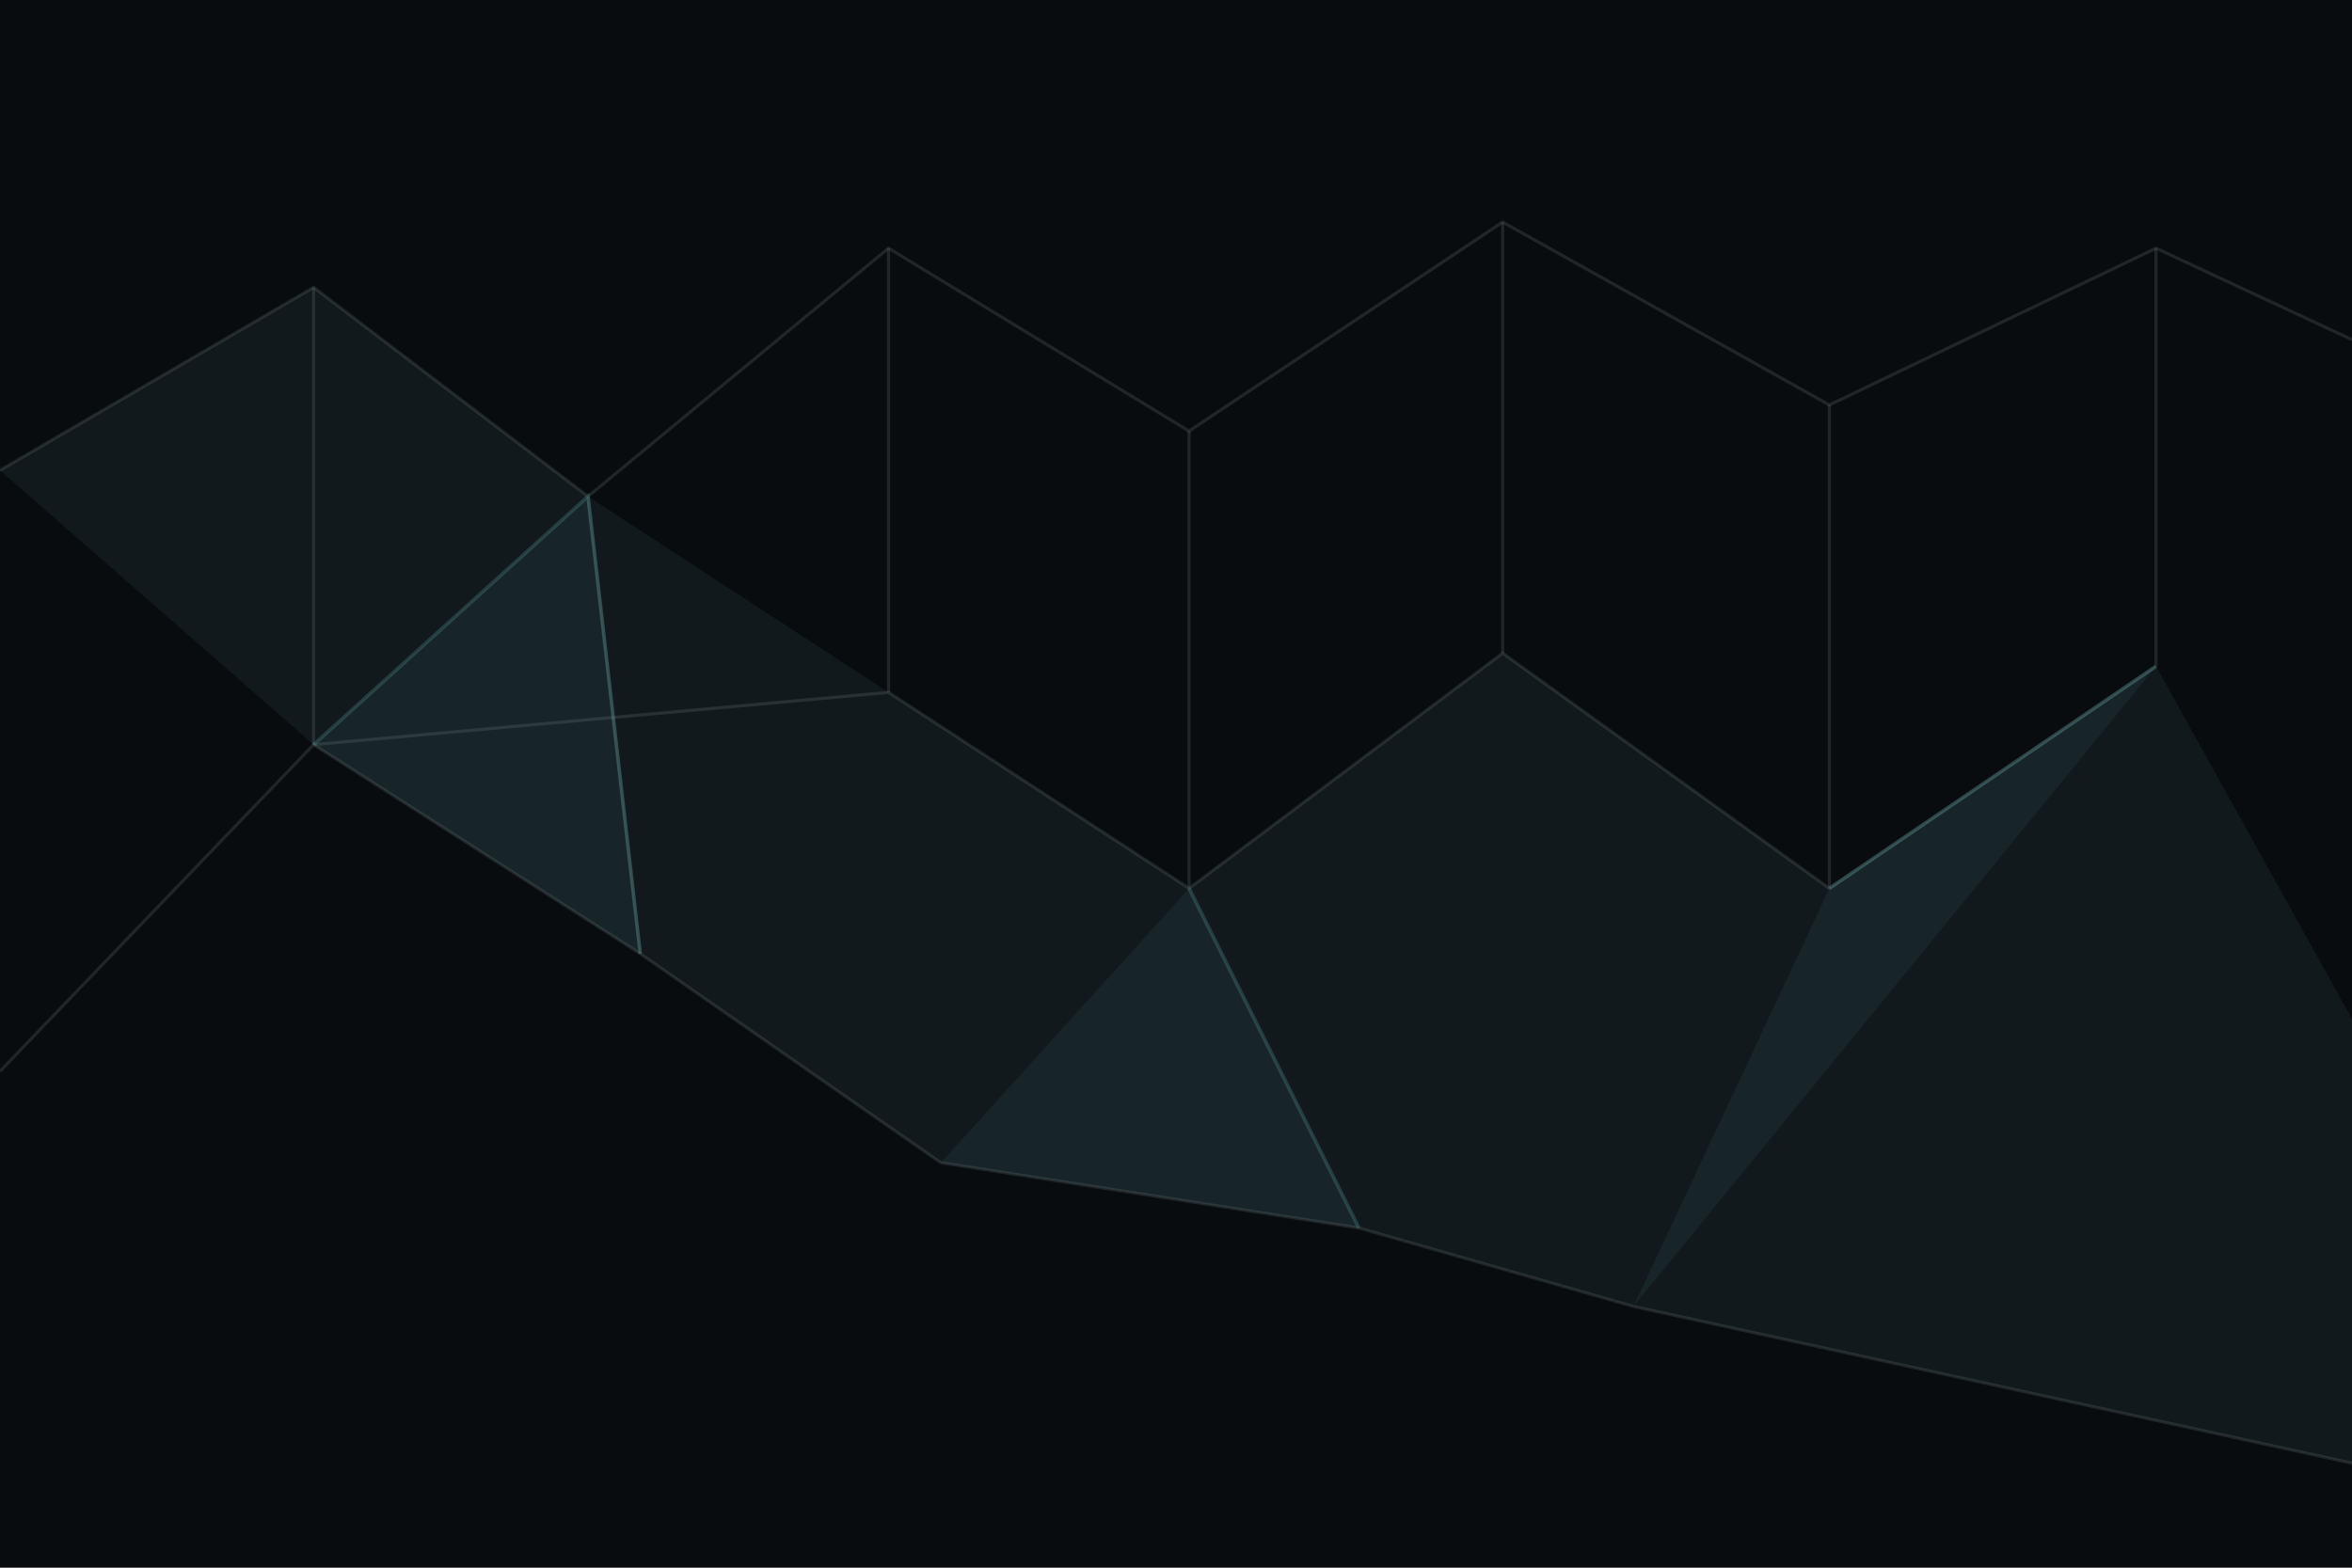
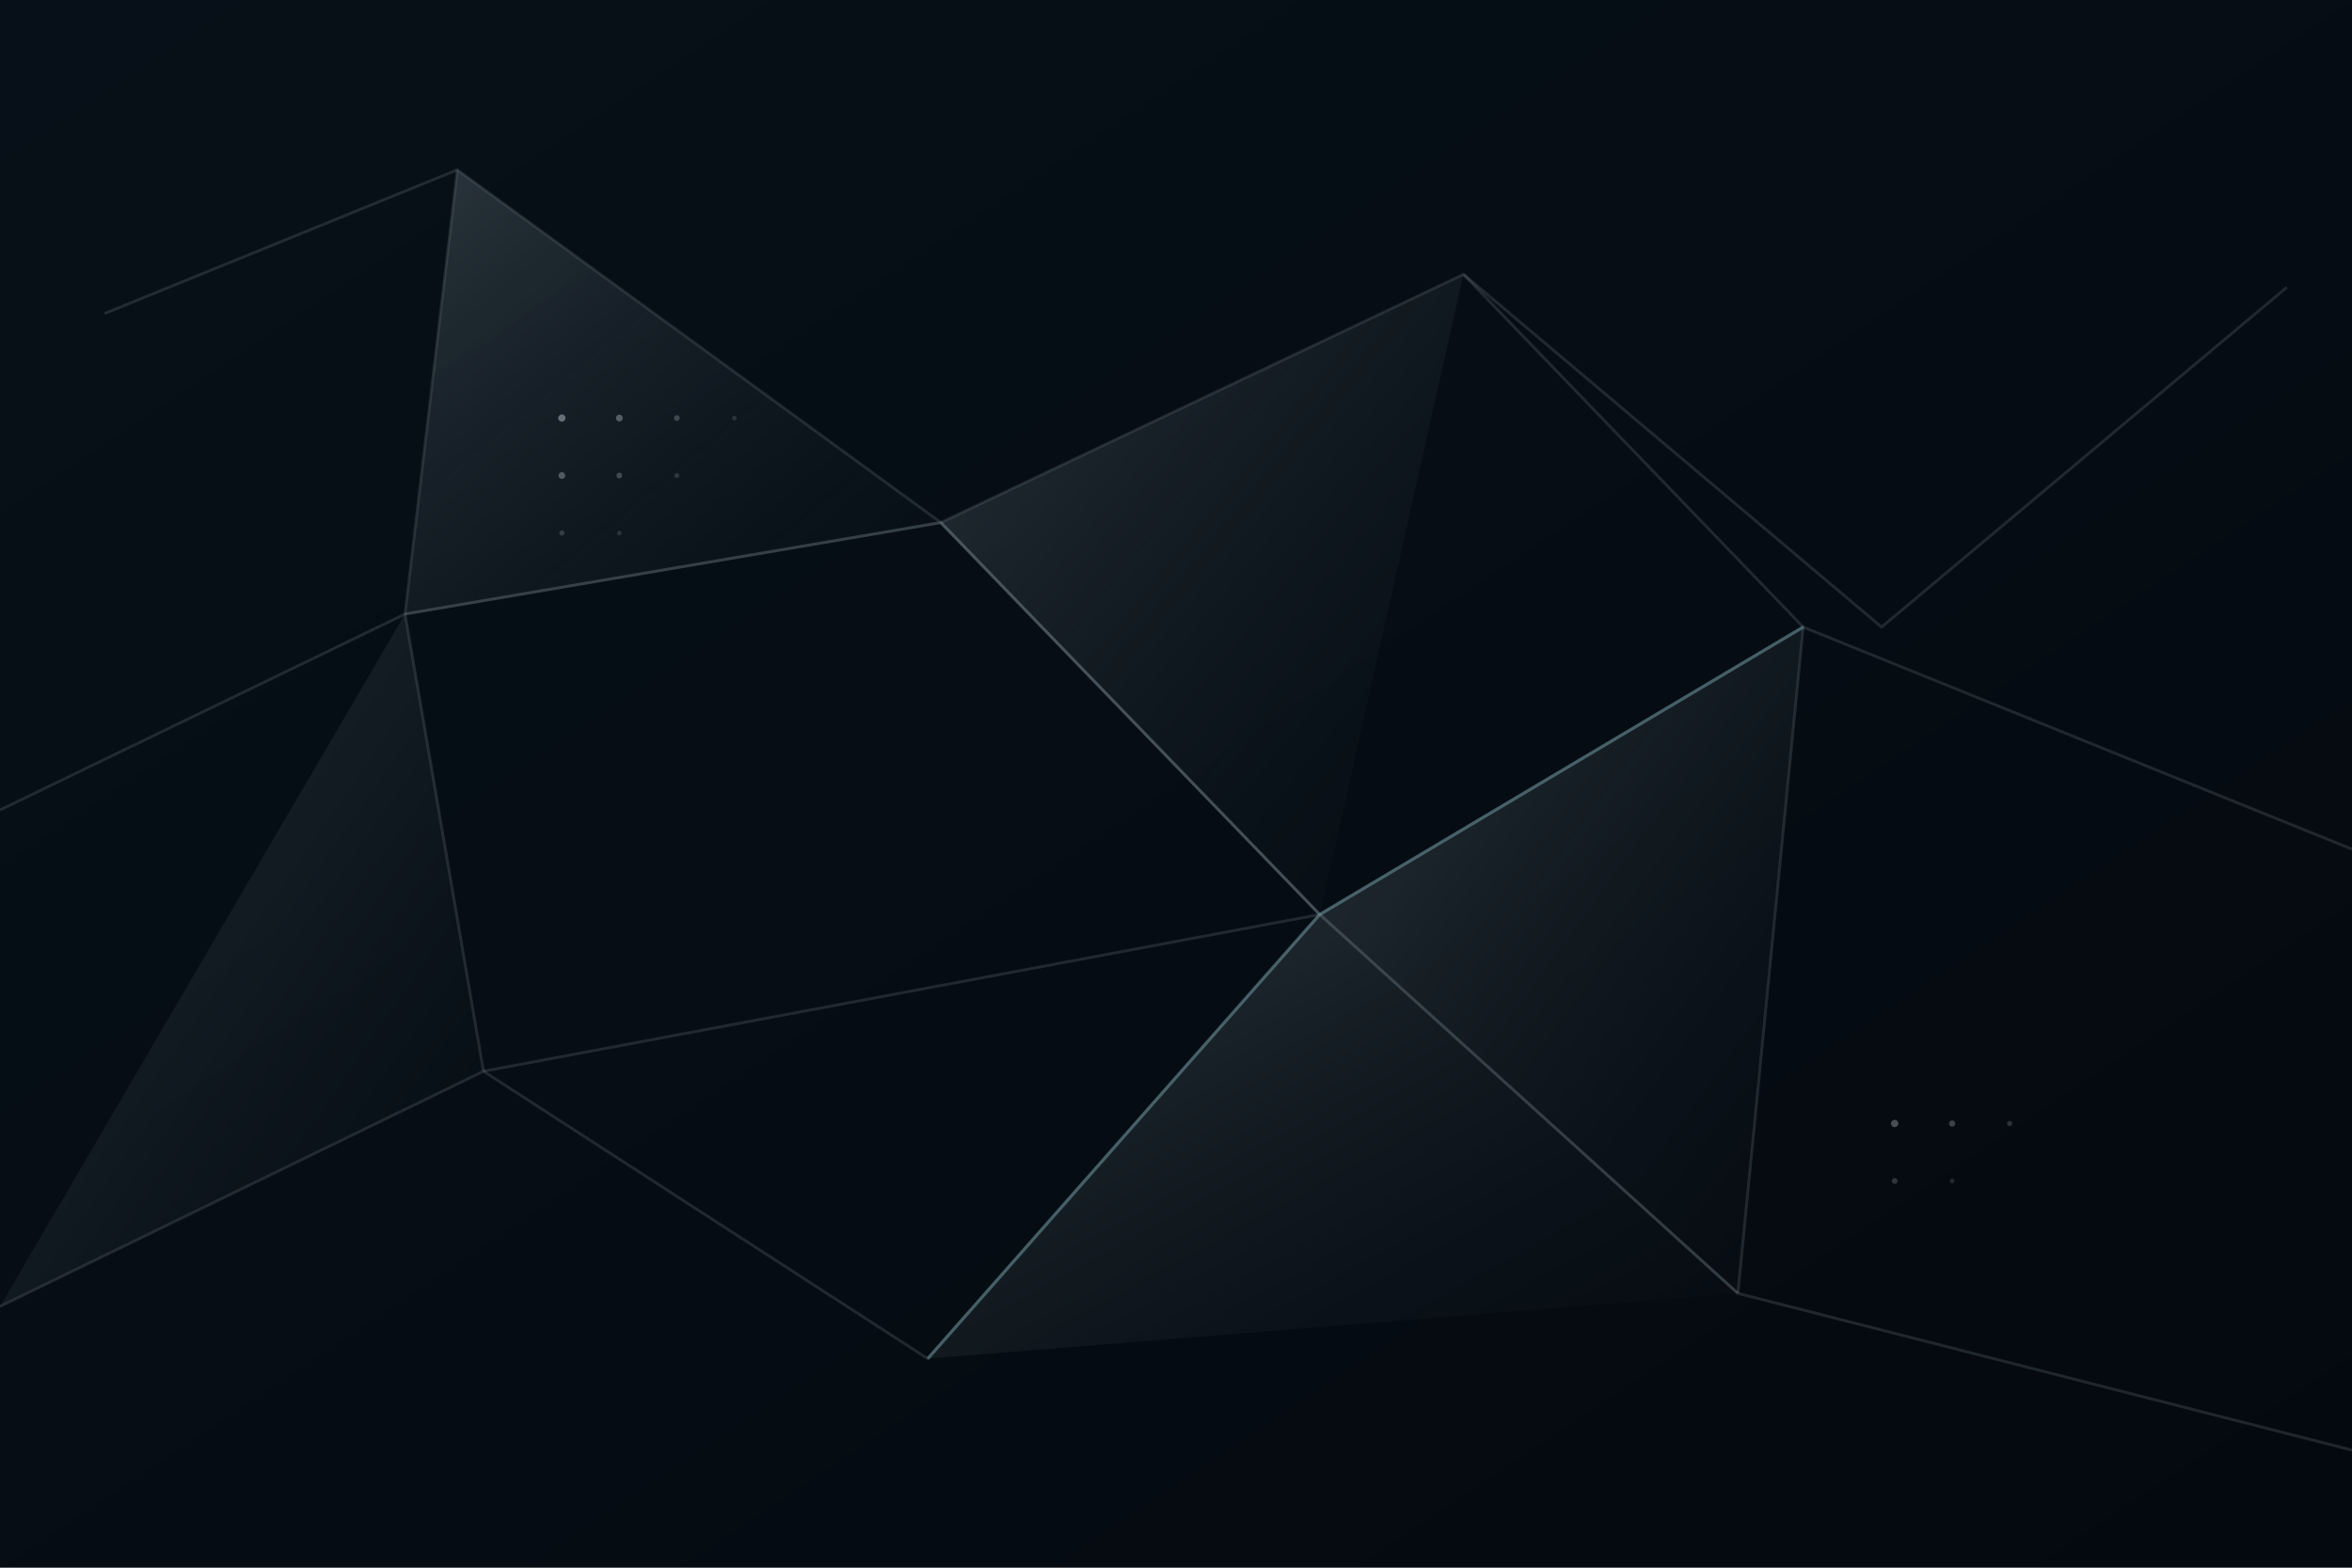
<svg xmlns="http://www.w3.org/2000/svg" viewBox="0 0 900 600">
-   <rect width="900" height="600" fill="#090c0e" />
-   <g fill="#151d20" fill-opacity=".78">
-     <path d="M0 180L120 110 225 190 120 285z" />
-     <path d="M120 285L225 190 340 265 245 365z" />
-     <path d="M245 365L340 265 455 340 360 445z" />
-     <path d="M360 445L455 340 575 250 520 470z" />
-     <path d="M520 470L575 250 700 340 625 500z" />
-     <path d="M625 500L700 340 825 255 900 390 900 560z" />
+   <defs>
+     <linearGradient id="bg" x1="0" y1="0" x2="1" y2="1">
+       <stop offset="0" stop-color="#071018" />
+       <stop offset="1" stop-color="#04090f" />
+     </linearGradient>
+     <linearGradient id="a" x1="0" y1="0" x2="1" y2="1">
+       <stop offset="0" stop-color="#65737b" stop-opacity=".38" />
+       <stop offset="1" stop-color="#182128" stop-opacity=".04" />
+     </linearGradient>
+     <linearGradient id="b" x1="0" y1="0" x2="1" y2="1">
+       <stop offset="0" stop-color="#75858d" stop-opacity=".30" />
+       <stop offset="1" stop-color="#162027" stop-opacity=".04" />
+     </linearGradient>
+   </defs>
+   <rect width="900" height="600" fill="url(#bg)" />
+   <g fill="none" stroke="#7c8a92" stroke-opacity=".23" stroke-width="1.1" stroke-linejoin="round">
+     <path d="M40 120L175 65L360 200L560 105L720 240L875 110" />
+     <path d="M0 310L155 235L360 200L505 350L690 240L900 325" />
+     <path d="M0 500L185 410L355 520L505 350L665 495L900 555" />
+     <path d="M175 65L155 235L185 410" />
+     <path d="M360 200L505 350L355 520" />
+     <path d="M560 105L690 240L665 495" />
+     <path d="M155 235L360 200L505 350L690 240" />
+     <path d="M185 410L505 350L665 495" />
  </g>
-   <g fill="#31585a" fill-opacity=".20">
-     <path d="M120 285L225 190 245 365z" />
-     <path d="M360 445L455 340 520 470z" />
-     <path d="M625 500L700 340 825 255z" />
+   <g>
+     <polygon points="175,65 360,200 155,235" fill="url(#a)" />
+     <polygon points="360,200 560,105 505,350" fill="url(#b)" />
+     <polygon points="155,235 185,410 0,500" fill="url(#b)" />
+     <polygon points="355,520 505,350 665,495" fill="url(#a)" />
+     <polygon points="505,350 690,240 665,495" fill="url(#a)" />
  </g>
-   <g fill="none" stroke="#889496" stroke-opacity=".19" stroke-width="1.2">
-     <path d="M0 180L120 110 225 190 340 95 455 165 575 85 700 155 825 95 900 130" />
-     <path d="M0 410L120 285 245 365 360 445 520 470 625 500 900 560" />
-     <path d="M120 110L120 285M225 190L245 365M340 95L340 265M455 165L455 340M575 85L575 250M700 155L700 340M825 95L825 255" />
-     <path d="M120 285L340 265 455 340 575 250 700 340 825 255" />
+   <g fill="none" stroke="#6fb1b8" stroke-opacity=".28" stroke-width="1.25">
+     <path d="M355 520L505 350" />
+     <path d="M505 350L690 240" />
  </g>
-   <g fill="none" stroke="#5c9fa1" stroke-opacity=".27" stroke-width="1.4">
-     <path d="M120 285L225 190L245 365" />
-     <path d="M455 340L520 470" />
-     <path d="M700 340L825 255" />
+   <g fill="#c4ced3">
+     <circle cx="215" cy="160" r="1.4" opacity=".46" />
+     <circle cx="237" cy="160" r="1.3" opacity=".37" />
+     <circle cx="259" cy="160" r="1.1" opacity=".26" />
+     <circle cx="281" cy="160" r=".9" opacity=".16" />
+     <circle cx="215" cy="182" r="1.3" opacity=".35" />
+     <circle cx="237" cy="182" r="1.1" opacity=".27" />
+     <circle cx="259" cy="182" r=".9" opacity=".18" />
+     <circle cx="215" cy="204" r="1" opacity=".2" />
+     <circle cx="237" cy="204" r=".9" opacity=".15" />
+     <circle cx="725" cy="430" r="1.4" opacity=".35" />
+     <circle cx="747" cy="430" r="1.2" opacity=".28" />
+     <circle cx="769" cy="430" r="1" opacity=".2" />
+     <circle cx="725" cy="452" r="1.1" opacity=".22" />
+     <circle cx="747" cy="452" r=".9" opacity=".16" />
  </g>
</svg>
